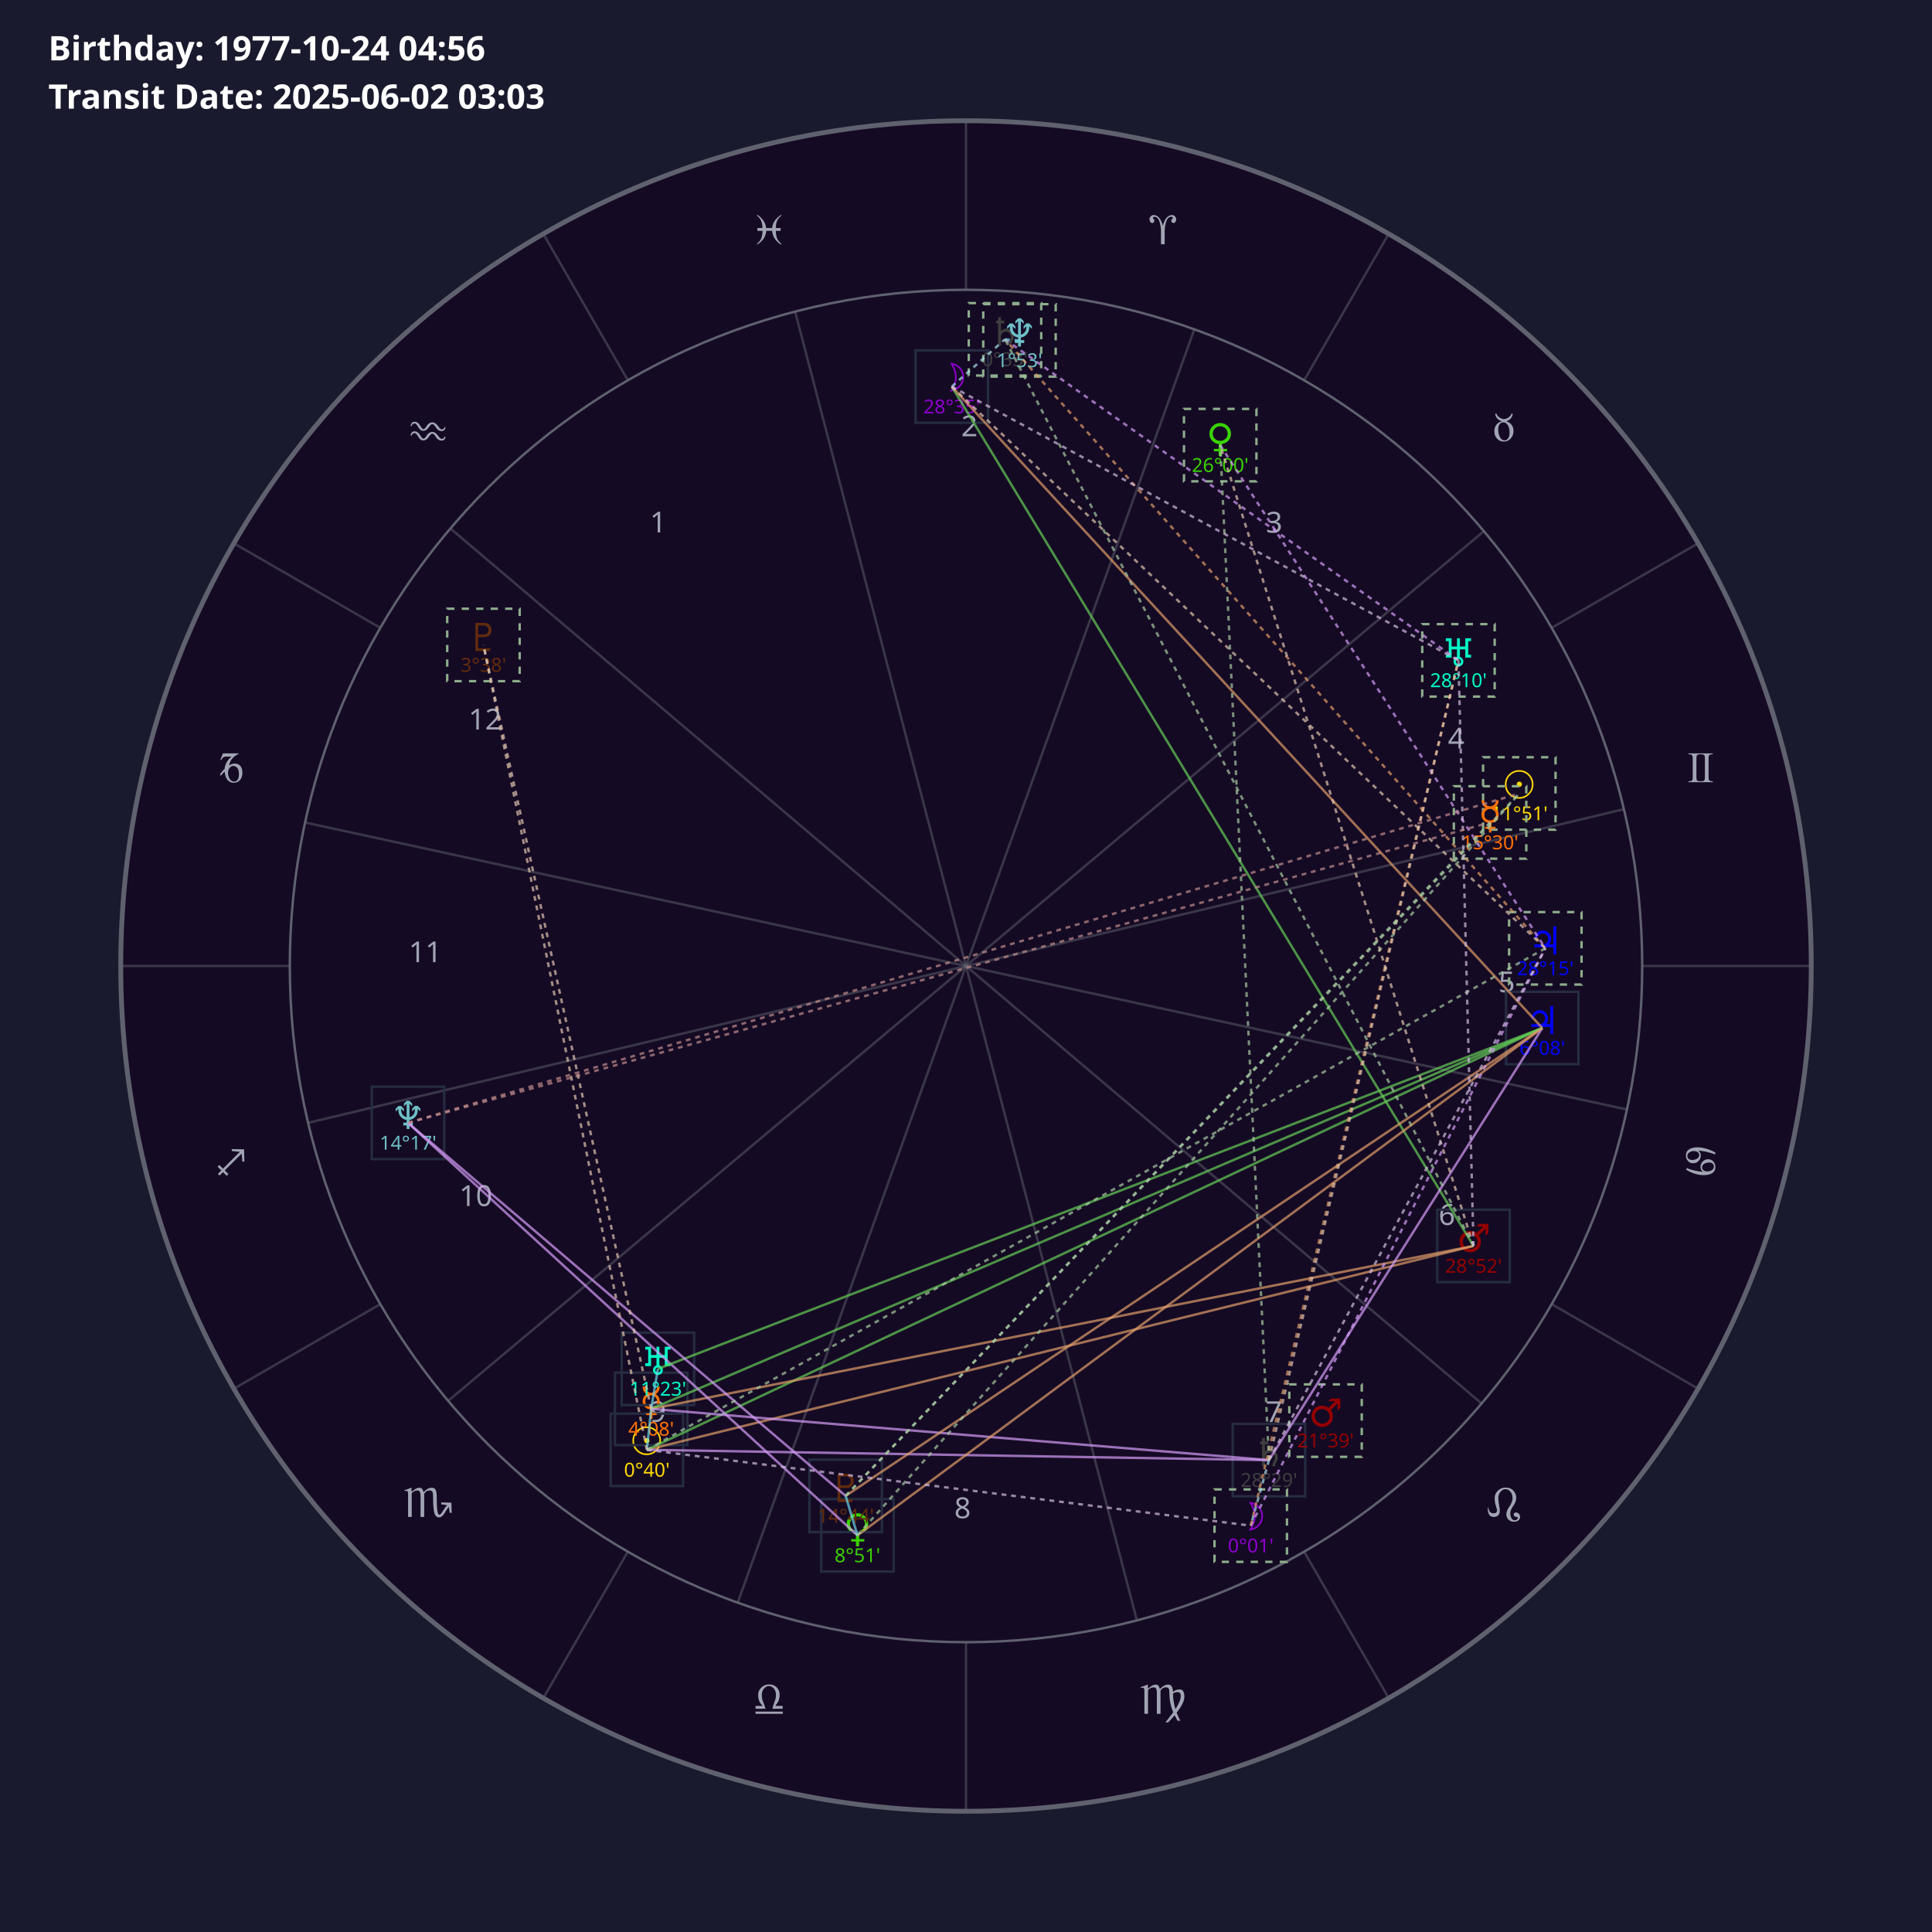
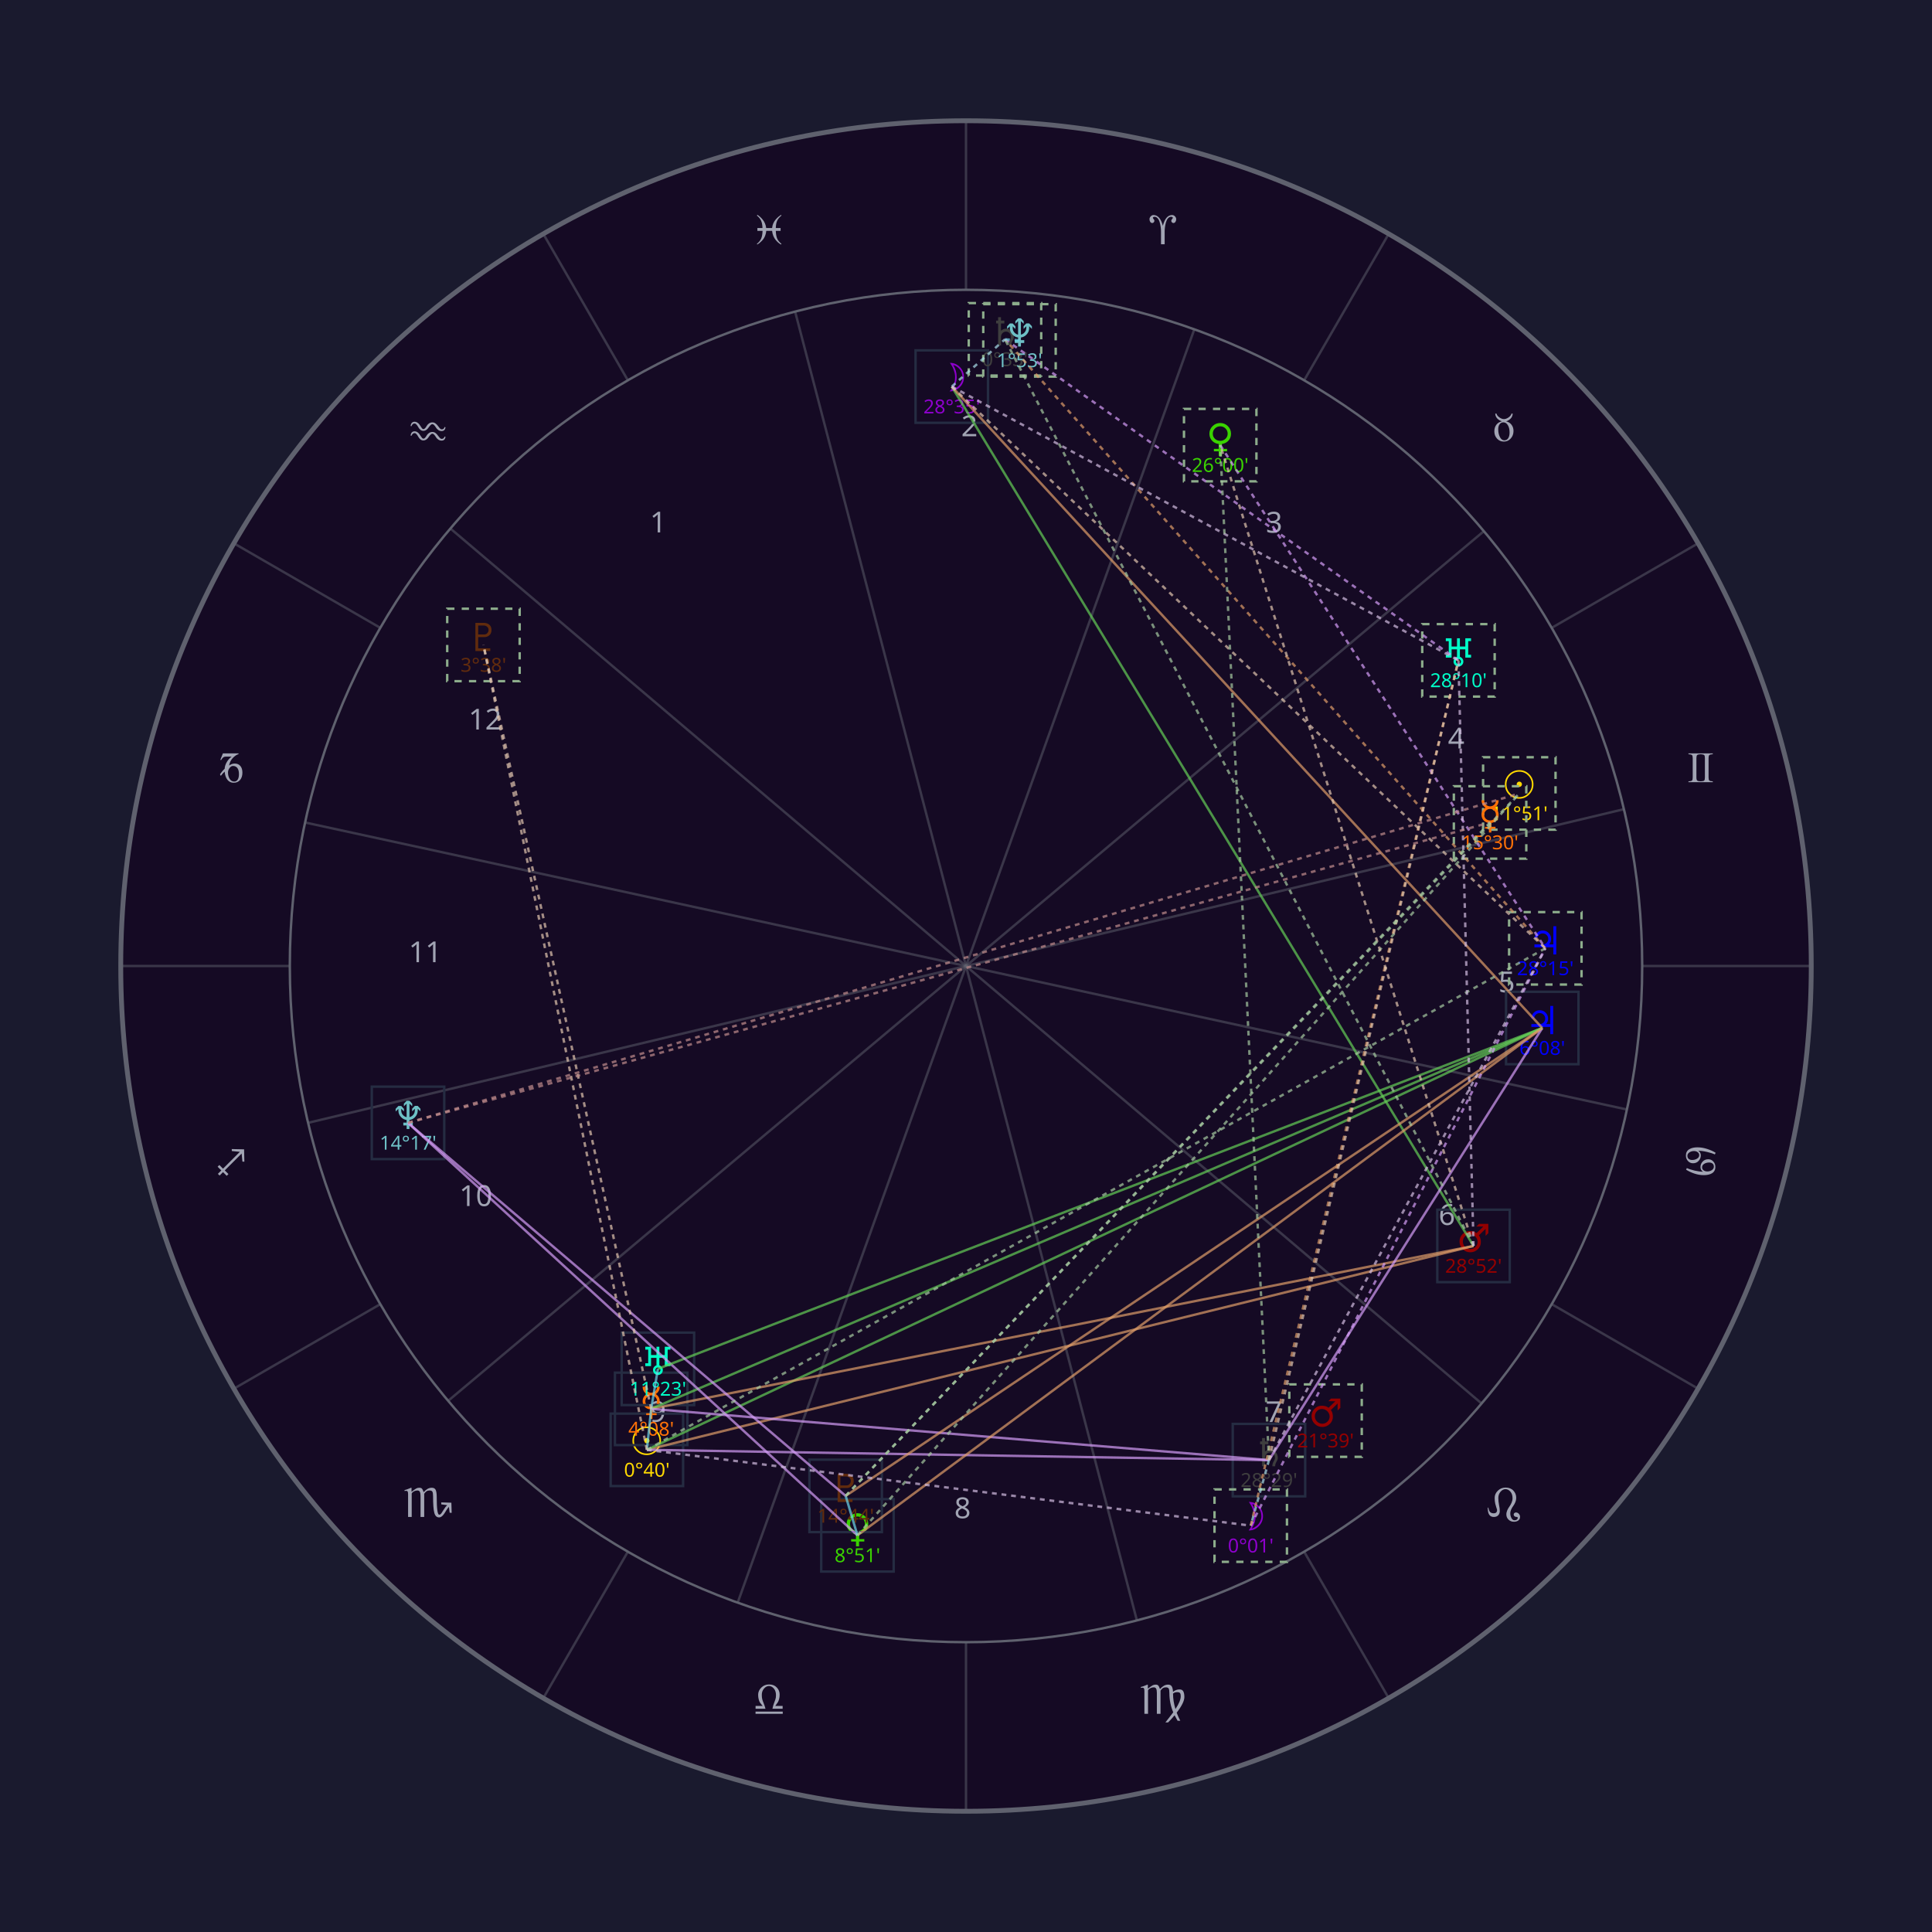
<svg xmlns="http://www.w3.org/2000/svg" height="800" style="background-color: #1A1A2E" viewBox="0 0 800 800" width="800">
  <rect fill="#1A1A2E" height="100%" width="100%" />
  <circle cx="400" cy="400" fill="#150A24" r="350" stroke="#5F616E" stroke-width="2" />
  <circle cx="400" cy="400" fill="none" r="280" stroke="#5F616E" stroke-width="1" />
  <line opacity="0.5" stroke="#5F616E" stroke-width="1" x1="400" x2="400" y1="120" y2="50" />
  <line opacity="0.5" stroke="#5F616E" stroke-width="1" x1="540" x2="575" y1="157.513" y2="96.891" />
  <line opacity="0.5" stroke="#5F616E" stroke-width="1" x1="642.487" x2="703.109" y1="260" y2="225" />
  <line opacity="0.5" stroke="#5F616E" stroke-width="1" x1="680" x2="750" y1="400" y2="400" />
  <line opacity="0.5" stroke="#5F616E" stroke-width="1" x1="642.487" x2="703.109" y1="540" y2="575" />
  <line opacity="0.5" stroke="#5F616E" stroke-width="1" x1="540" x2="575" y1="642.487" y2="703.109" />
  <line opacity="0.5" stroke="#5F616E" stroke-width="1" x1="400" x2="400" y1="680" y2="750" />
  <line opacity="0.5" stroke="#5F616E" stroke-width="1" x1="260" x2="225" y1="642.487" y2="703.109" />
  <line opacity="0.5" stroke="#5F616E" stroke-width="1" x1="157.513" x2="96.891" y1="540" y2="575" />
  <line opacity="0.5" stroke="#5F616E" stroke-width="1" x1="120" x2="50" y1="400" y2="400" />
  <line opacity="0.5" stroke="#5F616E" stroke-width="1" x1="157.513" x2="96.891" y1="260" y2="225" />
  <line opacity="0.5" stroke="#5F616E" stroke-width="1" x1="260" x2="225" y1="157.513" y2="96.891" />
  <text dominant-baseline="central" fill="#a1a4b3" font-family="serif" font-size="18" text-anchor="middle" x="481.528" y="95.733">
♈︎
</text>
  <text dominant-baseline="central" fill="#a1a4b3" font-family="serif" font-size="18" text-anchor="middle" x="622.739" y="177.261">
♉︎
</text>
  <text dominant-baseline="central" fill="#a1a4b3" font-family="serif" font-size="18" text-anchor="middle" x="704.267" y="318.472">
♊︎
</text>
  <text dominant-baseline="central" fill="#a1a4b3" font-family="serif" font-size="18" text-anchor="middle" x="704.267" y="481.528">
♋︎
</text>
  <text dominant-baseline="central" fill="#a1a4b3" font-family="serif" font-size="18" text-anchor="middle" x="622.739" y="622.739">
♌︎
</text>
  <text dominant-baseline="central" fill="#a1a4b3" font-family="serif" font-size="18" text-anchor="middle" x="481.528" y="704.267">
♍︎
</text>
  <text dominant-baseline="central" fill="#a1a4b3" font-family="serif" font-size="18" text-anchor="middle" x="318.472" y="704.267">
♎︎
</text>
  <text dominant-baseline="central" fill="#a1a4b3" font-family="serif" font-size="18" text-anchor="middle" x="177.261" y="622.739">
♏︎
</text>
  <text dominant-baseline="central" fill="#a1a4b3" font-family="serif" font-size="18" text-anchor="middle" x="95.733" y="481.528">
♐︎
</text>
  <text dominant-baseline="central" fill="#a1a4b3" font-family="serif" font-size="18" text-anchor="middle" x="95.733" y="318.472">
♑︎
</text>
  <text dominant-baseline="central" fill="#a1a4b3" font-family="serif" font-size="18" text-anchor="middle" x="177.261" y="177.261">
♒︎
</text>
  <text dominant-baseline="central" fill="#a1a4b3" font-family="serif" font-size="18" text-anchor="middle" x="318.472" y="95.733">
♓︎
</text>
  <line opacity="0.5" stroke="#5F616E" stroke-width="1" x1="400" x2="186.499" y1="400" y2="218.844" />
  <text dominant-baseline="central" fill="#a1a4b3" font-family="sans-serif" font-size="12" text-anchor="middle" x="272.528" y="215.807">
1
</text>
  <line opacity="0.5" stroke="#5F616E" stroke-width="1" x1="400" x2="329.257" y1="400" y2="129.084" />
  <text dominant-baseline="central" fill="#a1a4b3" font-family="sans-serif" font-size="12" text-anchor="middle" x="401.428" y="176.005">
2
</text>
  <line opacity="0.5" stroke="#5F616E" stroke-width="1" x1="400" x2="494.518" y1="400" y2="136.435" />
  <text dominant-baseline="central" fill="#a1a4b3" font-family="sans-serif" font-size="12" text-anchor="middle" x="527.611" y="215.903">
3
</text>
  <line opacity="0.5" stroke="#5F616E" stroke-width="1" x1="400" x2="614.433" y1="400" y2="219.949" />
  <text dominant-baseline="central" fill="#a1a4b3" font-family="sans-serif" font-size="12" text-anchor="middle" x="602.982" y="305.267">
4
</text>
  <line opacity="0.5" stroke="#5F616E" stroke-width="1" x1="400" x2="672.37" y1="400" y2="335.078" />
  <text dominant-baseline="central" fill="#a1a4b3" font-family="sans-serif" font-size="12" text-anchor="middle" x="623.913" y="406.228">
5
</text>
  <line opacity="0.5" stroke="#5F616E" stroke-width="1" x1="400" x2="673.624" y1="400" y2="459.413" />
  <text dominant-baseline="central" fill="#a1a4b3" font-family="sans-serif" font-size="12" text-anchor="middle" x="599.139" y="502.566">
6
</text>
  <line opacity="0.5" stroke="#5F616E" stroke-width="1" x1="400" x2="613.501" y1="400" y2="581.156" />
  <text dominant-baseline="central" fill="#a1a4b3" font-family="sans-serif" font-size="12" text-anchor="middle" x="527.472" y="584.193">
7
</text>
  <line opacity="0.5" stroke="#5F616E" stroke-width="1" x1="400" x2="470.743" y1="400" y2="670.916" />
  <text dominant-baseline="central" fill="#a1a4b3" font-family="sans-serif" font-size="12" text-anchor="middle" x="398.572" y="623.995">
8
</text>
  <line opacity="0.5" stroke="#5F616E" stroke-width="1" x1="400" x2="305.482" y1="400" y2="663.565" />
  <text dominant-baseline="central" fill="#a1a4b3" font-family="sans-serif" font-size="12" text-anchor="middle" x="272.389" y="584.097">
9
</text>
  <line opacity="0.5" stroke="#5F616E" stroke-width="1" x1="400" x2="185.567" y1="400" y2="580.051" />
  <text dominant-baseline="central" fill="#a1a4b3" font-family="sans-serif" font-size="12" text-anchor="middle" x="197.018" y="494.733">
10
</text>
  <line opacity="0.5" stroke="#5F616E" stroke-width="1" x1="400" x2="127.63" y1="400" y2="464.922" />
  <text dominant-baseline="central" fill="#a1a4b3" font-family="sans-serif" font-size="12" text-anchor="middle" x="176.087" y="393.772">
11
</text>
  <line opacity="0.5" stroke="#5F616E" stroke-width="1" x1="400" x2="126.376" y1="400" y2="340.587" />
  <text dominant-baseline="central" fill="#a1a4b3" font-family="sans-serif" font-size="12" text-anchor="middle" x="200.861" y="297.434">
12
</text>
  <rect fill="none" height="30" stroke="#252c42" stroke-width="1" style="" width="30" x="252.859" y="585.346" />
  <text dominant-baseline="central" fill="#FFD900" font-family="serif" font-size="16" text-anchor="middle" x="267.859" y="597.346">
☉
</text>
  <text dominant-baseline="central" fill="#FFD900" font-family="sans-serif" font-size="8" text-anchor="middle" x="267.859" y="608.346">
0°40'
</text>
  <rect fill="none" height="30" stroke="#252c42" stroke-width="1" style="" width="30" x="379.112" y="145.072" />
  <text dominant-baseline="central" fill="#8D00CC" font-family="serif" font-size="16" text-anchor="middle" x="394.112" y="157.072">
☽
</text>
  <text dominant-baseline="central" fill="#8D00CC" font-family="sans-serif" font-size="8" text-anchor="middle" x="394.112" y="168.072">
28°35'
</text>
  <rect fill="none" height="30" stroke="#252c42" stroke-width="1" style="" width="30" x="254.638" y="568.387" />
  <text dominant-baseline="central" fill="#FF7107" font-family="serif" font-size="16" text-anchor="middle" x="269.638" y="580.387">
☿
</text>
  <text dominant-baseline="central" fill="#FF7107" font-family="sans-serif" font-size="8" text-anchor="middle" x="269.638" y="591.387">
4°08'
</text>
  <rect fill="none" height="30" stroke="#252c42" stroke-width="1" style="" width="30" x="340.051" y="620.753" />
  <text dominant-baseline="central" fill="#3AD200" font-family="serif" font-size="16" text-anchor="middle" x="355.051" y="632.753">
♀
</text>
  <text dominant-baseline="central" fill="#3AD200" font-family="sans-serif" font-size="8" text-anchor="middle" x="355.051" y="643.753">
8°51'
</text>
  <rect fill="none" height="30" stroke="#252c42" stroke-width="1" style="" width="30" x="595.155" y="500.909" />
  <text dominant-baseline="central" fill="#940000" font-family="serif" font-size="16" text-anchor="middle" x="610.155" y="512.909">
♂
</text>
  <text dominant-baseline="central" fill="#940000" font-family="sans-serif" font-size="8" text-anchor="middle" x="610.155" y="523.909">
28°52'
</text>
  <rect fill="none" height="30" stroke="#252c42" stroke-width="1" style="" width="30" x="623.622" y="410.677" />
  <text dominant-baseline="central" fill="#0000FF" font-family="serif" font-size="16" text-anchor="middle" x="638.622" y="422.677">
♃
</text>
  <text dominant-baseline="central" fill="#0000FF" font-family="sans-serif" font-size="8" text-anchor="middle" x="638.622" y="433.677">
6°08'
</text>
  <rect fill="none" height="30" stroke="#252c42" stroke-width="1" style="" width="30" x="510.452" y="589.601" />
  <text dominant-baseline="central" fill="#3E3E3E" font-family="serif" font-size="16" text-anchor="middle" x="525.452" y="601.601">
♄
</text>
  <text dominant-baseline="central" fill="#3E3E3E" font-family="sans-serif" font-size="8" text-anchor="middle" x="525.452" y="612.601">
28°29'
</text>
  <rect fill="none" height="30" stroke="#252c42" stroke-width="1" style="" width="30" x="257.43" y="551.811" />
  <text dominant-baseline="central" fill="#00FFC8" font-family="serif" font-size="16" text-anchor="middle" x="272.43" y="563.811">
♅
</text>
  <text dominant-baseline="central" fill="#00FFC8" font-family="sans-serif" font-size="8" text-anchor="middle" x="272.43" y="574.811">
11°23'
</text>
  <rect fill="none" height="30" stroke="#252c42" stroke-width="1" style="" width="30" x="153.958" y="449.959" />
  <text dominant-baseline="central" fill="#6EC0C6" font-family="serif" font-size="16" text-anchor="middle" x="168.958" y="461.959">
♆
</text>
  <text dominant-baseline="central" fill="#6EC0C6" font-family="sans-serif" font-size="8" text-anchor="middle" x="168.958" y="472.959">
14°17'
</text>
  <rect fill="none" height="30" stroke="#252c42" stroke-width="1" style="" width="30" x="335.172" y="604.413" />
  <text dominant-baseline="central" fill="#612B0D" font-family="serif" font-size="16" text-anchor="middle" x="350.172" y="616.413">
♇
</text>
  <text dominant-baseline="central" fill="#612B0D" font-family="sans-serif" font-size="8" text-anchor="middle" x="350.172" y="627.413">
14°44'
</text>
  <rect fill="none" height="30" stroke="#8dad8c" stroke-width="1" style="stroke-dasharray: 3,3" width="30" x="614.119" y="313.554" />
  <text dominant-baseline="central" fill="#FFD900" font-family="serif" font-size="16" text-anchor="middle" x="629.119" y="325.554">
☉
</text>
  <text dominant-baseline="central" fill="#FFD900" font-family="sans-serif" font-size="8" text-anchor="middle" x="629.119" y="336.554">
11°51'
</text>
  <rect fill="none" height="30" stroke="#8dad8c" stroke-width="1" style="stroke-dasharray: 3,3" width="30" x="502.905" y="616.729" />
  <text dominant-baseline="central" fill="#8D00CC" font-family="serif" font-size="16" text-anchor="middle" x="517.905" y="628.729">
☽
</text>
  <text dominant-baseline="central" fill="#8D00CC" font-family="sans-serif" font-size="8" text-anchor="middle" x="517.905" y="639.729">
0°01'
</text>
  <rect fill="none" height="30" stroke="#8dad8c" stroke-width="1" style="stroke-dasharray: 3,3" width="30" x="602.006" y="325.557" />
  <text dominant-baseline="central" fill="#FF7107" font-family="serif" font-size="16" text-anchor="middle" x="617.006" y="337.557">
☿
</text>
  <text dominant-baseline="central" fill="#FF7107" font-family="sans-serif" font-size="8" text-anchor="middle" x="617.006" y="348.557">
15°30'
</text>
  <rect fill="none" height="30" stroke="#8dad8c" stroke-width="1" style="stroke-dasharray: 3,3" width="30" x="490.261" y="169.315" />
  <text dominant-baseline="central" fill="#3AD200" font-family="serif" font-size="16" text-anchor="middle" x="505.261" y="181.315">
♀
</text>
  <text dominant-baseline="central" fill="#3AD200" font-family="sans-serif" font-size="8" text-anchor="middle" x="505.261" y="192.315">
26°00'
</text>
  <rect fill="none" height="30" stroke="#8dad8c" stroke-width="1" style="stroke-dasharray: 3,3" width="30" x="533.877" y="573.243" />
  <text dominant-baseline="central" fill="#940000" font-family="serif" font-size="16" text-anchor="middle" x="548.877" y="585.243">
♂
</text>
  <text dominant-baseline="central" fill="#940000" font-family="sans-serif" font-size="8" text-anchor="middle" x="548.877" y="596.243">
21°39'
</text>
  <rect fill="none" height="30" stroke="#8dad8c" stroke-width="1" style="stroke-dasharray: 3,3" width="30" x="624.888" y="377.68" />
  <text dominant-baseline="central" fill="#0000FF" font-family="serif" font-size="16" text-anchor="middle" x="639.888" y="389.68">
♃
</text>
  <text dominant-baseline="central" fill="#0000FF" font-family="sans-serif" font-size="8" text-anchor="middle" x="639.888" y="400.68">
28°15'
</text>
  <rect fill="none" height="30" stroke="#8dad8c" stroke-width="1" style="stroke-dasharray: 3,3" width="30" x="401.143" y="125.502" />
  <text dominant-baseline="central" fill="#3E3E3E" font-family="serif" font-size="16" text-anchor="middle" x="416.143" y="137.502">
♄
</text>
  <text dominant-baseline="central" fill="#3E3E3E" font-family="sans-serif" font-size="8" text-anchor="middle" x="416.143" y="148.502">
0°33'
</text>
  <rect fill="none" height="30" stroke="#8dad8c" stroke-width="1" style="stroke-dasharray: 3,3" width="30" x="588.916" y="258.437" />
  <text dominant-baseline="central" fill="#00FFC8" font-family="serif" font-size="16" text-anchor="middle" x="603.916" y="270.437">
♅
</text>
  <text dominant-baseline="central" fill="#00FFC8" font-family="sans-serif" font-size="8" text-anchor="middle" x="603.916" y="281.437">
28°10'
</text>
  <rect fill="none" height="30" stroke="#8dad8c" stroke-width="1" style="stroke-dasharray: 3,3" width="30" x="407.143" y="125.945" />
  <text dominant-baseline="central" fill="#6EC0C6" font-family="serif" font-size="16" text-anchor="middle" x="422.143" y="137.945">
♆
</text>
  <text dominant-baseline="central" fill="#6EC0C6" font-family="sans-serif" font-size="8" text-anchor="middle" x="422.143" y="148.945">
1°53'
</text>
  <rect fill="none" height="30" stroke="#8dad8c" stroke-width="1" style="stroke-dasharray: 3,3" width="30" x="185.184" y="252.058" />
  <text dominant-baseline="central" fill="#612B0D" font-family="serif" font-size="16" text-anchor="middle" x="200.184" y="264.058">
♇
</text>
  <text dominant-baseline="central" fill="#612B0D" font-family="sans-serif" font-size="8" text-anchor="middle" x="200.184" y="275.058">
3°38'
</text>
  <line opacity="0.7" stroke="#6DD7EA" stroke-width="1" style="" x1="267.859" x2="269.638" y1="600.346" y2="583.387" />
  <line opacity="0.7" stroke="#DE9C68" stroke-width="1" style="" x1="267.859" x2="610.155" y1="600.346" y2="515.909" />
  <line opacity="0.7" stroke="#64CD56" stroke-width="1" style="" x1="267.859" x2="638.622" y1="600.346" y2="425.677" />
  <line opacity="0.7" stroke="#D49CF6" stroke-width="1" style="" x1="267.859" x2="525.452" y1="600.346" y2="604.601" />
  <line opacity="0.7" stroke="#64CD56" stroke-width="1" style="" x1="394.112" x2="610.155" y1="160.072" y2="515.909" />
  <line opacity="0.7" stroke="#DE9C68" stroke-width="1" style="" x1="394.112" x2="638.622" y1="160.072" y2="425.677" />
  <line opacity="0.7" stroke="#DE9C68" stroke-width="1" style="" x1="269.638" x2="610.155" y1="583.387" y2="515.909" />
  <line opacity="0.7" stroke="#64CD56" stroke-width="1" style="" x1="269.638" x2="638.622" y1="583.387" y2="425.677" />
  <line opacity="0.7" stroke="#D49CF6" stroke-width="1" style="" x1="269.638" x2="525.452" y1="583.387" y2="604.601" />
  <line opacity="0.7" stroke="#6DD7EA" stroke-width="1" style="" x1="269.638" x2="272.43" y1="583.387" y2="566.811" />
  <line opacity="0.7" stroke="#DE9C68" stroke-width="1" style="" x1="355.051" x2="638.622" y1="635.753" y2="425.677" />
  <line opacity="0.7" stroke="#D49CF6" stroke-width="1" style="" x1="355.051" x2="168.958" y1="635.753" y2="464.959" />
  <line opacity="0.7" stroke="#6DD7EA" stroke-width="1" style="" x1="355.051" x2="350.172" y1="635.753" y2="619.413" />
  <line opacity="0.7" stroke="#D49CF6" stroke-width="1" style="" x1="638.622" x2="525.452" y1="425.677" y2="604.601" />
  <line opacity="0.7" stroke="#64CD56" stroke-width="1" style="" x1="638.622" x2="272.43" y1="425.677" y2="566.811" />
  <line opacity="0.7" stroke="#DE9C68" stroke-width="1" style="" x1="638.622" x2="350.172" y1="425.677" y2="619.413" />
  <line opacity="0.7" stroke="#D49CF6" stroke-width="1" style="" x1="168.958" x2="350.172" y1="464.959" y2="619.413" />
  <line opacity="0.7" stroke="#D49CF6" stroke-width="1" style="stroke-dasharray: 2,2" x1="517.905" x2="639.888" y1="631.729" y2="392.68" />
  <line opacity="0.7" stroke="#DE9C68" stroke-width="1" style="stroke-dasharray: 2,2" x1="517.905" x2="603.916" y1="631.729" y2="273.437" />
  <line opacity="0.7" stroke="#D49CF6" stroke-width="1" style="stroke-dasharray: 2,2" x1="505.261" x2="639.888" y1="184.315" y2="392.68" />
  <line opacity="0.7" stroke="#DE9C68" stroke-width="1" style="stroke-dasharray: 2,2" x1="639.888" x2="416.143" y1="392.68" y2="140.502" />
  <line opacity="0.7" stroke="#D49CF6" stroke-width="1" style="stroke-dasharray: 2,2" x1="416.143" x2="603.916" y1="140.502" y2="273.437" />
  <line opacity="0.7" stroke="#6DD7EA" stroke-width="1" style="stroke-dasharray: 2,2" x1="416.143" x2="422.143" y1="140.502" y2="140.945" />
  <line opacity="0.7" stroke="#D2BCDF" stroke-width="1" style="stroke-dasharray: 2,2" x1="267.859" x2="517.905" y1="600.346" y2="631.729" />
  <line opacity="0.7" stroke="#A5C9A0" stroke-width="1" style="stroke-dasharray: 2,2" x1="267.859" x2="639.888" y1="600.346" y2="392.68" />
  <line opacity="0.7" stroke="#E1C5AE" stroke-width="1" style="stroke-dasharray: 2,2" x1="267.859" x2="200.184" y1="600.346" y2="267.058" />
  <line opacity="0.7" stroke="#E1C5AE" stroke-width="1" style="stroke-dasharray: 2,2" x1="394.112" x2="639.888" y1="160.072" y2="392.68" />
  <line opacity="0.7" stroke="#A8DEE8" stroke-width="1" style="stroke-dasharray: 2,2" x1="394.112" x2="416.143" y1="160.072" y2="140.502" />
  <line opacity="0.7" stroke="#D2BCDF" stroke-width="1" style="stroke-dasharray: 2,2" x1="394.112" x2="603.916" y1="160.072" y2="273.437" />
  <line opacity="0.7" stroke="#E1C5AE" stroke-width="1" style="stroke-dasharray: 2,2" x1="269.638" x2="200.184" y1="583.387" y2="267.058" />
  <line opacity="0.7" stroke="#A5C9A0" stroke-width="1" style="stroke-dasharray: 2,2" x1="355.051" x2="629.119" y1="635.753" y2="328.554" />
  <line opacity="0.7" stroke="#E1C5AE" stroke-width="1" style="stroke-dasharray: 2,2" x1="610.155" x2="505.261" y1="515.909" y2="184.315" />
  <line opacity="0.7" stroke="#A5C9A0" stroke-width="1" style="stroke-dasharray: 2,2" x1="610.155" x2="416.143" y1="515.909" y2="140.502" />
  <line opacity="0.7" stroke="#D2BCDF" stroke-width="1" style="stroke-dasharray: 2,2" x1="610.155" x2="603.916" y1="515.909" y2="273.437" />
  <line opacity="0.7" stroke="#A8DEE8" stroke-width="1" style="stroke-dasharray: 2,2" x1="525.452" x2="517.905" y1="604.601" y2="631.729" />
  <line opacity="0.7" stroke="#A5C9A0" stroke-width="1" style="stroke-dasharray: 2,2" x1="525.452" x2="505.261" y1="604.601" y2="184.315" />
  <line opacity="0.7" stroke="#D2BCDF" stroke-width="1" style="stroke-dasharray: 2,2" x1="525.452" x2="639.888" y1="604.601" y2="392.68" />
  <line opacity="0.7" stroke="#E1C5AE" stroke-width="1" style="stroke-dasharray: 2,2" x1="525.452" x2="603.916" y1="604.601" y2="273.437" />
  <line opacity="0.7" stroke="#C08C8C" stroke-width="1" style="stroke-dasharray: 2,2" x1="168.958" x2="629.119" y1="464.959" y2="328.554" />
  <line opacity="0.7" stroke="#C08C8C" stroke-width="1" style="stroke-dasharray: 2,2" x1="168.958" x2="617.006" y1="464.959" y2="340.557" />
  <line opacity="0.7" stroke="#A5C9A0" stroke-width="1" style="stroke-dasharray: 2,2" x1="350.172" x2="629.119" y1="619.413" y2="328.554" />
  <line opacity="0.7" stroke="#A5C9A0" stroke-width="1" style="stroke-dasharray: 2,2" x1="350.172" x2="617.006" y1="619.413" y2="340.557" />
-   <text fill="#FFFFFF" font-family="sans-serif" font-size="14" font-weight="bold" x="20" y="25">
- Birthday: 1977-10-24 04:56
- </text>
-   <text fill="#FFFFFF" font-family="sans-serif" font-size="14" font-weight="bold" x="20" y="45">
- Transit Date: 2025-06-02 03:03
- </text>
</svg>
